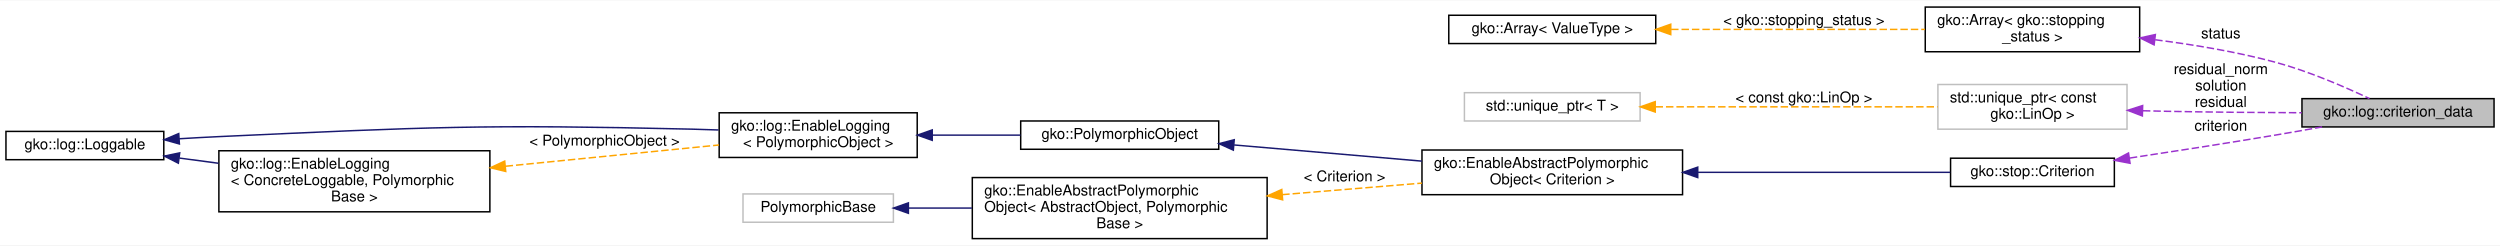
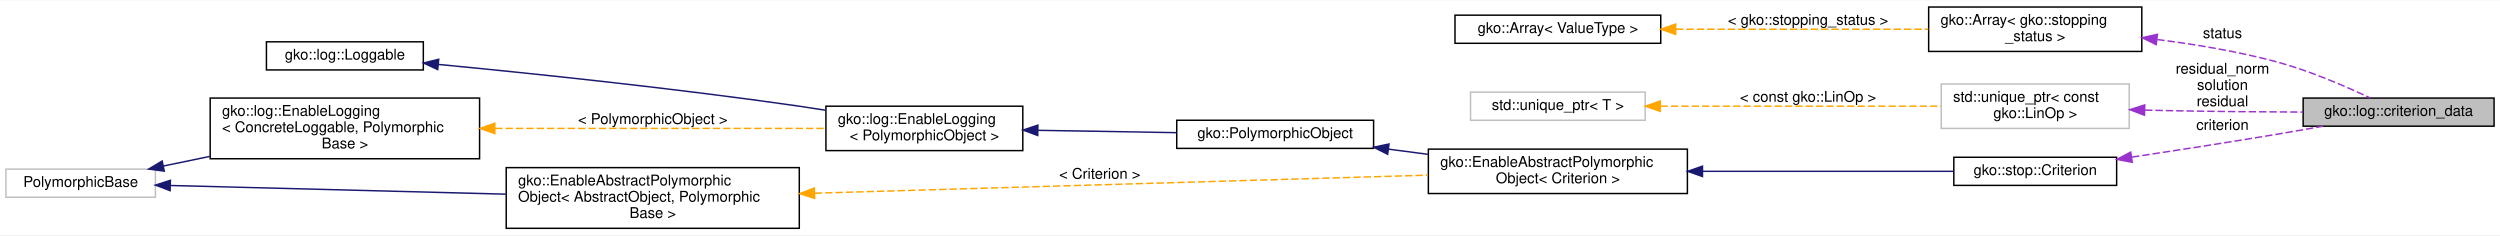
- <svg xmlns="http://www.w3.org/2000/svg" xmlns:xlink="http://www.w3.org/1999/xlink" width="1679pt" height="165pt" viewBox="0.00 0.00 1679.00 164.50">
-   <g id="graph0" class="graph" transform="scale(1 1) rotate(0) translate(4 160.5)">
-     <polygon fill="#ffffff" stroke="transparent" points="-4,4 -4,-160.5 1675,-160.5 1675,4 -4,4" />
+ <svg xmlns="http://www.w3.org/2000/svg" xmlns:xlink="http://www.w3.org/1999/xlink" width="1689pt" height="159pt" viewBox="0.00 0.00 1689.00 158.50">
+   <g id="graph0" class="graph" transform="scale(1 1) rotate(0) translate(4 154.5)">
+     <polygon fill="#ffffff" stroke="transparent" points="-4,4 -4,-154.5 1685,-154.5 1685,4 -4,4" />
    <g id="node1" class="node">
      <g id="a_node1">
        <a xlink:title="Struct representing Criterion related data.">
-           <polygon fill="#bfbfbf" stroke="#000000" points="1542,-75.5 1542,-94.5 1671,-94.5 1671,-75.5 1542,-75.5" />
-           <text text-anchor="middle" x="1606.5" y="-82.5" font-family="Helvetica,sans-Serif" font-size="10.00" fill="#000000">gko::log::criterion_data</text>
+           <polygon fill="#bfbfbf" stroke="#000000" points="1552,-69.5 1552,-88.5 1681,-88.5 1681,-69.5 1552,-69.5" />
+           <text text-anchor="middle" x="1616.5" y="-76.5" font-family="Helvetica,sans-Serif" font-size="10.00" fill="#000000">gko::log::criterion_data</text>
        </a>
      </g>
    </g>
    <g id="node2" class="node">
      <g id="a_node2">
        <a xlink:href="classgko_1_1Array.html" target="_top" xlink:title=" ">
-           <polygon fill="#ffffff" stroke="#000000" points="1289,-126 1289,-156 1433,-156 1433,-126 1289,-126" />
-           <text text-anchor="start" x="1297" y="-144" font-family="Helvetica,sans-Serif" font-size="10.00" fill="#000000">gko::Array&lt; gko::stopping</text>
-           <text text-anchor="middle" x="1361" y="-133" font-family="Helvetica,sans-Serif" font-size="10.00" fill="#000000">_status &gt;</text>
+           <polygon fill="#ffffff" stroke="#000000" points="1299,-120 1299,-150 1443,-150 1443,-120 1299,-120" />
+           <text text-anchor="start" x="1307" y="-138" font-family="Helvetica,sans-Serif" font-size="10.00" fill="#000000">gko::Array&lt; gko::stopping</text>
+           <text text-anchor="middle" x="1371" y="-127" font-family="Helvetica,sans-Serif" font-size="10.00" fill="#000000">_status &gt;</text>
        </a>
      </g>
    </g>
    <g id="edge1" class="edge">
-       <path fill="none" stroke="#9a32cd" stroke-dasharray="5,2" d="M1443.419,-134.045C1469.475,-130.74 1498.194,-125.935 1524,-119 1546.441,-112.969 1570.908,-102.333 1587.322,-94.558" />
-       <polygon fill="#9a32cd" stroke="#9a32cd" points="1442.704,-130.606 1433.197,-135.283 1443.546,-137.555 1442.704,-130.606" />
-       <text text-anchor="middle" x="1487.5" y="-135" font-family="Helvetica,sans-Serif" font-size="10.00" fill="#000000"> status</text>
+       <path fill="none" stroke="#9a32cd" stroke-dasharray="5,2" d="M1453.419,-128.045C1479.475,-124.74 1508.194,-119.935 1534,-113 1556.441,-106.969 1580.908,-96.333 1597.322,-88.558" />
+       <polygon fill="#9a32cd" stroke="#9a32cd" points="1452.704,-124.606 1443.197,-129.283 1453.546,-131.555 1452.704,-124.606" />
+       <text text-anchor="middle" x="1497.5" y="-129" font-family="Helvetica,sans-Serif" font-size="10.00" fill="#000000"> status</text>
    </g>
    <g id="node3" class="node">
      <g id="a_node3">
        <a xlink:href="classgko_1_1Array.html" target="_top" xlink:title="An Array is a container which encapsulates fixed-sized arrays, stored on the Executor tied to the Arr...">
-           <polygon fill="#ffffff" stroke="#000000" points="969,-131.5 969,-150.5 1108,-150.5 1108,-131.5 969,-131.5" />
-           <text text-anchor="middle" x="1038.5" y="-138.5" font-family="Helvetica,sans-Serif" font-size="10.00" fill="#000000">gko::Array&lt; ValueType &gt;</text>
+           <polygon fill="#ffffff" stroke="#000000" points="979,-125.5 979,-144.5 1118,-144.5 1118,-125.5 979,-125.5" />
+           <text text-anchor="middle" x="1048.5" y="-132.5" font-family="Helvetica,sans-Serif" font-size="10.00" fill="#000000">gko::Array&lt; ValueType &gt;</text>
        </a>
      </g>
    </g>
    <g id="edge2" class="edge">
-       <path fill="none" stroke="#ffa500" stroke-dasharray="5,2" d="M1118.305,-141C1170.503,-141 1238.142,-141 1288.75,-141" />
-       <polygon fill="#ffa500" stroke="#ffa500" points="1118.081,-137.5 1108.081,-141 1118.081,-144.5 1118.081,-137.5" />
-       <text text-anchor="middle" x="1207.5" y="-144" font-family="Helvetica,sans-Serif" font-size="10.00" fill="#000000"> &lt; gko::stopping_status &gt;</text>
+       <path fill="none" stroke="#ffa500" stroke-dasharray="5,2" d="M1128.305,-135C1180.503,-135 1248.142,-135 1298.75,-135" />
+       <polygon fill="#ffa500" stroke="#ffa500" points="1128.081,-131.5 1118.081,-135 1128.081,-138.5 1128.081,-131.5" />
+       <text text-anchor="middle" x="1217.5" y="-138" font-family="Helvetica,sans-Serif" font-size="10.00" fill="#000000"> &lt; gko::stopping_status &gt;</text>
    </g>
    <g id="node4" class="node">
      <g id="a_node4">
        <a xlink:title=" ">
-           <polygon fill="#ffffff" stroke="#bfbfbf" points="1297.5,-74 1297.5,-104 1424.5,-104 1424.5,-74 1297.5,-74" />
-           <text text-anchor="start" x="1305.5" y="-92" font-family="Helvetica,sans-Serif" font-size="10.00" fill="#000000">std::unique_ptr&lt; const</text>
-           <text text-anchor="middle" x="1361" y="-81" font-family="Helvetica,sans-Serif" font-size="10.00" fill="#000000"> gko::LinOp &gt;</text>
+           <polygon fill="#ffffff" stroke="#bfbfbf" points="1307.5,-68 1307.5,-98 1434.5,-98 1434.5,-68 1307.5,-68" />
+           <text text-anchor="start" x="1315.5" y="-86" font-family="Helvetica,sans-Serif" font-size="10.00" fill="#000000">std::unique_ptr&lt; const</text>
+           <text text-anchor="middle" x="1371" y="-75" font-family="Helvetica,sans-Serif" font-size="10.00" fill="#000000"> gko::LinOp &gt;</text>
        </a>
      </g>
    </g>
    <g id="edge3" class="edge">
-       <path fill="none" stroke="#9a32cd" stroke-dasharray="5,2" d="M1435.203,-86.369C1440.548,-86.228 1445.857,-86.102 1451,-86 1480.826,-85.407 1513.875,-85.14 1541.809,-85.027" />
-       <polygon fill="#9a32cd" stroke="#9a32cd" points="1434.808,-82.879 1424.91,-86.657 1435.004,-89.876 1434.808,-82.879" />
-       <text text-anchor="middle" x="1487.5" y="-111" font-family="Helvetica,sans-Serif" font-size="10.00" fill="#000000"> residual_norm</text>
-       <text text-anchor="middle" x="1487.5" y="-100" font-family="Helvetica,sans-Serif" font-size="10.00" fill="#000000">solution</text>
-       <text text-anchor="middle" x="1487.5" y="-89" font-family="Helvetica,sans-Serif" font-size="10.00" fill="#000000">residual</text>
+       <path fill="none" stroke="#9a32cd" stroke-dasharray="5,2" d="M1445.203,-80.369C1450.548,-80.228 1455.857,-80.102 1461,-80 1490.826,-79.407 1523.875,-79.14 1551.809,-79.027" />
+       <polygon fill="#9a32cd" stroke="#9a32cd" points="1444.808,-76.879 1434.91,-80.657 1445.004,-83.876 1444.808,-76.879" />
+       <text text-anchor="middle" x="1497.5" y="-105" font-family="Helvetica,sans-Serif" font-size="10.00" fill="#000000"> residual_norm</text>
+       <text text-anchor="middle" x="1497.5" y="-94" font-family="Helvetica,sans-Serif" font-size="10.00" fill="#000000">solution</text>
+       <text text-anchor="middle" x="1497.5" y="-83" font-family="Helvetica,sans-Serif" font-size="10.00" fill="#000000">residual</text>
    </g>
    <g id="node5" class="node">
      <g id="a_node5">
        <a xlink:title="STL class.">
-           <polygon fill="#ffffff" stroke="#bfbfbf" points="979.5,-79.5 979.5,-98.5 1097.5,-98.5 1097.5,-79.5 979.5,-79.5" />
-           <text text-anchor="middle" x="1038.5" y="-86.5" font-family="Helvetica,sans-Serif" font-size="10.00" fill="#000000">std::unique_ptr&lt; T &gt;</text>
+           <polygon fill="#ffffff" stroke="#bfbfbf" points="989.5,-73.5 989.5,-92.5 1107.5,-92.5 1107.5,-73.5 989.5,-73.5" />
+           <text text-anchor="middle" x="1048.5" y="-80.5" font-family="Helvetica,sans-Serif" font-size="10.00" fill="#000000">std::unique_ptr&lt; T &gt;</text>
        </a>
      </g>
    </g>
    <g id="edge4" class="edge">
-       <path fill="none" stroke="#ffa500" stroke-dasharray="5,2" d="M1107.874,-89C1164.074,-89 1242.62,-89 1297.254,-89" />
-       <polygon fill="#ffa500" stroke="#ffa500" points="1107.651,-85.5 1097.651,-89 1107.651,-92.5 1107.651,-85.5" />
-       <text text-anchor="middle" x="1207.5" y="-92" font-family="Helvetica,sans-Serif" font-size="10.00" fill="#000000"> &lt; const gko::LinOp &gt;</text>
+       <path fill="none" stroke="#ffa500" stroke-dasharray="5,2" d="M1117.874,-83C1174.074,-83 1252.62,-83 1307.254,-83" />
+       <polygon fill="#ffa500" stroke="#ffa500" points="1117.651,-79.5 1107.651,-83 1117.651,-86.5 1117.651,-79.5" />
+       <text text-anchor="middle" x="1217.5" y="-86" font-family="Helvetica,sans-Serif" font-size="10.00" fill="#000000"> &lt; const gko::LinOp &gt;</text>
    </g>
    <g id="node6" class="node">
      <g id="a_node6">
        <a xlink:href="classgko_1_1stop_1_1Criterion.html" target="_top" xlink:title="The Criterion class is a base class for all stopping criteria.">
-           <polygon fill="#ffffff" stroke="#000000" points="1306,-35.5 1306,-54.5 1416,-54.5 1416,-35.5 1306,-35.5" />
-           <text text-anchor="middle" x="1361" y="-42.5" font-family="Helvetica,sans-Serif" font-size="10.00" fill="#000000">gko::stop::Criterion</text>
+           <polygon fill="#ffffff" stroke="#000000" points="1316,-29.5 1316,-48.5 1426,-48.5 1426,-29.5 1316,-29.5" />
+           <text text-anchor="middle" x="1371" y="-36.5" font-family="Helvetica,sans-Serif" font-size="10.00" fill="#000000">gko::stop::Criterion</text>
        </a>
      </g>
    </g>
    <g id="edge5" class="edge">
-       <path fill="none" stroke="#9a32cd" stroke-dasharray="5,2" d="M1426.417,-54.611C1456.215,-59.097 1491.922,-64.625 1524,-70 1534.194,-71.708 1545.079,-73.623 1555.488,-75.498" />
-       <polygon fill="#9a32cd" stroke="#9a32cd" points="1426.547,-51.091 1416.139,-53.069 1425.509,-58.014 1426.547,-51.091" />
-       <text text-anchor="middle" x="1487.5" y="-73" font-family="Helvetica,sans-Serif" font-size="10.00" fill="#000000"> criterion</text>
+       <path fill="none" stroke="#9a32cd" stroke-dasharray="5,2" d="M1436.417,-48.611C1466.215,-53.097 1501.922,-58.625 1534,-64 1544.194,-65.708 1555.079,-67.623 1565.488,-69.498" />
+       <polygon fill="#9a32cd" stroke="#9a32cd" points="1436.547,-45.091 1426.139,-47.069 1435.509,-52.014 1436.547,-45.091" />
+       <text text-anchor="middle" x="1497.5" y="-67" font-family="Helvetica,sans-Serif" font-size="10.00" fill="#000000"> criterion</text>
    </g>
    <g id="node7" class="node">
      <g id="a_node7">
        <a xlink:href="classgko_1_1EnableAbstractPolymorphicObject.html" target="_top" xlink:title=" ">
-           <polygon fill="#ffffff" stroke="#000000" points="951,-30 951,-60 1126,-60 1126,-30 951,-30" />
-           <text text-anchor="start" x="959" y="-48" font-family="Helvetica,sans-Serif" font-size="10.00" fill="#000000">gko::EnableAbstractPolymorphic</text>
-           <text text-anchor="middle" x="1038.5" y="-37" font-family="Helvetica,sans-Serif" font-size="10.00" fill="#000000">Object&lt; Criterion &gt;</text>
+           <polygon fill="#ffffff" stroke="#000000" points="961,-24 961,-54 1136,-54 1136,-24 961,-24" />
+           <text text-anchor="start" x="969" y="-42" font-family="Helvetica,sans-Serif" font-size="10.00" fill="#000000">gko::EnableAbstractPolymorphic</text>
+           <text text-anchor="middle" x="1048.5" y="-31" font-family="Helvetica,sans-Serif" font-size="10.00" fill="#000000">Object&lt; Criterion &gt;</text>
        </a>
      </g>
    </g>
    <g id="edge6" class="edge">
-       <path fill="none" stroke="#191970" d="M1136.418,-45C1191.935,-45 1259.359,-45 1305.757,-45" />
-       <polygon fill="#191970" stroke="#191970" points="1136.199,-41.5 1126.199,-45 1136.198,-48.5 1136.199,-41.5" />
+       <path fill="none" stroke="#191970" d="M1146.418,-39C1201.935,-39 1269.359,-39 1315.757,-39" />
+       <polygon fill="#191970" stroke="#191970" points="1146.199,-35.5 1136.199,-39 1146.198,-42.5 1146.199,-35.5" />
    </g>
    <g id="node8" class="node">
      <g id="a_node8">
        <a xlink:href="classgko_1_1PolymorphicObject.html" target="_top" xlink:title="A PolymorphicObject is the abstract base for all &quot;heavy&quot; objects in Ginkgo that behave polymorphicall...">
-           <polygon fill="#ffffff" stroke="#000000" points="681.5,-60.5 681.5,-79.5 814.5,-79.5 814.5,-60.5 681.5,-60.5" />
-           <text text-anchor="middle" x="748" y="-67.5" font-family="Helvetica,sans-Serif" font-size="10.00" fill="#000000">gko::PolymorphicObject</text>
+           <polygon fill="#ffffff" stroke="#000000" points="791,-54.5 791,-73.5 924,-73.5 924,-54.5 791,-54.5" />
+           <text text-anchor="middle" x="857.5" y="-61.5" font-family="Helvetica,sans-Serif" font-size="10.00" fill="#000000">gko::PolymorphicObject</text>
        </a>
      </g>
    </g>
    <g id="edge7" class="edge">
-       <path fill="none" stroke="#191970" d="M824.826,-63.389C863.591,-60.052 910.784,-55.991 950.949,-52.535" />
-       <polygon fill="#191970" stroke="#191970" points="824.31,-59.92 814.647,-64.264 824.91,-66.894 824.31,-59.92" />
+       <path fill="none" stroke="#191970" d="M934.164,-53.965C942.894,-52.823 951.843,-51.651 960.703,-50.492" />
+       <polygon fill="#191970" stroke="#191970" points="933.496,-50.523 924.034,-55.291 934.404,-57.464 933.496,-50.523" />
    </g>
    <g id="node9" class="node">
      <g id="a_node9">
        <a xlink:href="classgko_1_1log_1_1EnableLogging.html" target="_top" xlink:title=" ">
-           <polygon fill="#ffffff" stroke="#000000" points="479,-55 479,-85 612,-85 612,-55 479,-55" />
-           <text text-anchor="start" x="487" y="-73" font-family="Helvetica,sans-Serif" font-size="10.00" fill="#000000">gko::log::EnableLogging</text>
-           <text text-anchor="middle" x="545.5" y="-62" font-family="Helvetica,sans-Serif" font-size="10.00" fill="#000000">&lt; PolymorphicObject &gt;</text>
+           <polygon fill="#ffffff" stroke="#000000" points="554,-53 554,-83 687,-83 687,-53 554,-53" />
+           <text text-anchor="start" x="562" y="-71" font-family="Helvetica,sans-Serif" font-size="10.00" fill="#000000">gko::log::EnableLogging</text>
+           <text text-anchor="middle" x="620.5" y="-60" font-family="Helvetica,sans-Serif" font-size="10.00" fill="#000000">&lt; PolymorphicObject &gt;</text>
        </a>
      </g>
    </g>
    <g id="edge8" class="edge">
-       <path fill="none" stroke="#191970" d="M622.145,-70C641.638,-70 662.425,-70 681.373,-70" />
-       <polygon fill="#191970" stroke="#191970" points="622.087,-66.5 612.087,-70 622.087,-73.5 622.087,-66.5" />
+       <path fill="none" stroke="#191970" d="M697.221,-66.705C727.433,-66.195 761.8,-65.615 790.942,-65.123" />
+       <polygon fill="#191970" stroke="#191970" points="697.088,-63.207 687.148,-66.875 697.206,-70.206 697.088,-63.207" />
    </g>
    <g id="node10" class="node">
      <g id="a_node10">
        <a xlink:href="classgko_1_1log_1_1Loggable.html" target="_top" xlink:title="Loggable class is an interface which should be implemented by classes wanting to support logging.">
-           <polygon fill="#ffffff" stroke="#000000" points="0,-53.5 0,-72.5 106,-72.5 106,-53.5 0,-53.5" />
-           <text text-anchor="middle" x="53" y="-60.5" font-family="Helvetica,sans-Serif" font-size="10.00" fill="#000000">gko::log::Loggable</text>
+           <polygon fill="#ffffff" stroke="#000000" points="176,-107.5 176,-126.5 282,-126.5 282,-107.5 176,-107.5" />
+           <text text-anchor="middle" x="229" y="-114.5" font-family="Helvetica,sans-Serif" font-size="10.00" fill="#000000">gko::log::Loggable</text>
        </a>
      </g>
    </g>
    <g id="edge9" class="edge">
-       <path fill="none" stroke="#191970" d="M116.304,-67.553C125.263,-68.1 134.362,-68.604 143,-69 284.203,-75.469 319.689,-77.343 461,-74 466.726,-73.865 472.669,-73.677 478.629,-73.458" />
-       <polygon fill="#191970" stroke="#191970" points="116.481,-64.057 106.28,-66.92 116.04,-71.043 116.481,-64.057" />
+       <path fill="none" stroke="#191970" d="M292.147,-111.224C354.321,-105.251 451.91,-95.107 536,-83 541.751,-82.172 547.712,-81.248 553.684,-80.277" />
+       <polygon fill="#191970" stroke="#191970" points="291.724,-107.749 282.101,-112.183 292.389,-114.717 291.724,-107.749" />
    </g>
    <g id="node11" class="node">
      <g id="a_node11">
        <a xlink:href="classgko_1_1log_1_1EnableLogging.html" target="_top" xlink:title="EnableLogging is a mixin which should be inherited by any class which wants to enable logging.">
-           <polygon fill="#ffffff" stroke="#000000" points="143,-18.5 143,-59.5 325,-59.5 325,-18.5 143,-18.5" />
-           <text text-anchor="start" x="151" y="-47.5" font-family="Helvetica,sans-Serif" font-size="10.00" fill="#000000">gko::log::EnableLogging</text>
-           <text text-anchor="start" x="151" y="-36.5" font-family="Helvetica,sans-Serif" font-size="10.00" fill="#000000">&lt; ConcreteLoggable, Polymorphic</text>
-           <text text-anchor="middle" x="234" y="-25.5" font-family="Helvetica,sans-Serif" font-size="10.00" fill="#000000">Base &gt;</text>
+           <polygon fill="#ffffff" stroke="#000000" points="138,-47.5 138,-88.5 320,-88.5 320,-47.5 138,-47.5" />
+           <text text-anchor="start" x="146" y="-76.5" font-family="Helvetica,sans-Serif" font-size="10.00" fill="#000000">gko::log::EnableLogging</text>
+           <text text-anchor="start" x="146" y="-65.5" font-family="Helvetica,sans-Serif" font-size="10.00" fill="#000000">&lt; ConcreteLoggable, Polymorphic</text>
+           <text text-anchor="middle" x="229" y="-54.5" font-family="Helvetica,sans-Serif" font-size="10.00" fill="#000000">Base &gt;</text>
+         </a>
+       </g>
+     </g>
+     <g id="edge10" class="edge">
+       <path fill="none" stroke="#ffa500" stroke-dasharray="5,2" d="M330.519,-68C400.904,-68 492.636,-68 553.896,-68" />
+       <polygon fill="#ffa500" stroke="#ffa500" points="330.295,-64.5 320.295,-68 330.295,-71.5 330.295,-64.5" />
+       <text text-anchor="middle" x="437" y="-71" font-family="Helvetica,sans-Serif" font-size="10.00" fill="#000000"> &lt; PolymorphicObject &gt;</text>
+     </g>
+     <g id="node12" class="node">
+       <g id="a_node12">
+         <a xlink:title=" ">
+           <polygon fill="#ffffff" stroke="#bfbfbf" points="0,-21.5 0,-40.5 101,-40.5 101,-21.5 0,-21.5" />
+           <text text-anchor="middle" x="50.5" y="-28.5" font-family="Helvetica,sans-Serif" font-size="10.00" fill="#000000">PolymorphicBase</text>
        </a>
      </g>
    </g>
    <g id="edge11" class="edge">
-       <path fill="none" stroke="#191970" d="M116.493,-54.581C124.988,-53.455 133.833,-52.282 142.688,-51.108" />
-       <polygon fill="#191970" stroke="#191970" points="115.78,-51.145 106.327,-55.929 116.7,-58.084 115.78,-51.145" />
-     </g>
-     <g id="edge10" class="edge">
-       <path fill="none" stroke="#ffa500" stroke-dasharray="5,2" d="M335.581,-49.109C382.622,-53.791 437.194,-59.221 478.904,-63.373" />
-       <polygon fill="#ffa500" stroke="#ffa500" points="335.653,-45.599 325.356,-48.092 334.96,-52.565 335.653,-45.599" />
-       <text text-anchor="middle" x="402" y="-63" font-family="Helvetica,sans-Serif" font-size="10.00" fill="#000000"> &lt; PolymorphicObject &gt;</text>
-     </g>
-     <g id="node12" class="node">
-       <g id="a_node12">
-         <a xlink:href="classgko_1_1EnableAbstractPolymorphicObject.html" target="_top" xlink:title="This mixin inherits from (a subclass of) PolymorphicObject and provides a base implementation of a ne...">
-           <polygon fill="#ffffff" stroke="#000000" points="649,-.5 649,-41.5 847,-41.5 847,-.5 649,-.5" />
-           <text text-anchor="start" x="657" y="-29.5" font-family="Helvetica,sans-Serif" font-size="10.00" fill="#000000">gko::EnableAbstractPolymorphic</text>
-           <text text-anchor="start" x="657" y="-18.5" font-family="Helvetica,sans-Serif" font-size="10.00" fill="#000000">Object&lt; AbstractObject, Polymorphic</text>
-           <text text-anchor="middle" x="748" y="-7.5" font-family="Helvetica,sans-Serif" font-size="10.00" fill="#000000">Base &gt;</text>
-         </a>
-       </g>
-     </g>
-     <g id="edge12" class="edge">
-       <path fill="none" stroke="#ffa500" stroke-dasharray="5,2" d="M857.131,-30.016C888.114,-32.576 921.438,-35.329 950.963,-37.768" />
-       <polygon fill="#ffa500" stroke="#ffa500" points="857.415,-26.528 847.161,-29.192 856.839,-33.504 857.415,-26.528" />
-       <text text-anchor="middle" x="899" y="-39" font-family="Helvetica,sans-Serif" font-size="10.00" fill="#000000"> &lt; Criterion &gt;</text>
+       <path fill="none" stroke="#191970" d="M106.264,-42.559C116.303,-44.64 127.003,-46.858 137.742,-49.084" />
+       <polygon fill="#191970" stroke="#191970" points="106.971,-39.131 96.468,-40.528 105.55,-45.985 106.971,-39.131" />
    </g>
    <g id="node13" class="node">
      <g id="a_node13">
-         <a xlink:title=" ">
-           <polygon fill="#ffffff" stroke="#bfbfbf" points="495,-11.5 495,-30.5 596,-30.5 596,-11.5 495,-11.5" />
-           <text text-anchor="middle" x="545.5" y="-18.5" font-family="Helvetica,sans-Serif" font-size="10.00" fill="#000000">PolymorphicBase</text>
+         <a xlink:href="classgko_1_1EnableAbstractPolymorphicObject.html" target="_top" xlink:title="This mixin inherits from (a subclass of) PolymorphicObject and provides a base implementation of a ne...">
+           <polygon fill="#ffffff" stroke="#000000" points="338,-.5 338,-41.5 536,-41.5 536,-.5 338,-.5" />
+           <text text-anchor="start" x="346" y="-29.5" font-family="Helvetica,sans-Serif" font-size="10.00" fill="#000000">gko::EnableAbstractPolymorphic</text>
+           <text text-anchor="start" x="346" y="-18.5" font-family="Helvetica,sans-Serif" font-size="10.00" fill="#000000">Object&lt; AbstractObject, Polymorphic</text>
+           <text text-anchor="middle" x="437" y="-7.5" font-family="Helvetica,sans-Serif" font-size="10.00" fill="#000000">Base &gt;</text>
        </a>
      </g>
    </g>
    <g id="edge13" class="edge">
-       <path fill="none" stroke="#191970" d="M606.12,-21C619.572,-21 634.171,-21 648.716,-21" />
-       <polygon fill="#191970" stroke="#191970" points="606.077,-17.5 596.077,-21 606.077,-24.5 606.077,-17.5" />
+       <path fill="none" stroke="#191970" d="M111.207,-29.429C171.863,-27.86 266.137,-25.421 337.698,-23.569" />
+       <polygon fill="#191970" stroke="#191970" points="110.934,-25.935 101.028,-29.693 111.115,-32.933 110.934,-25.935" />
+     </g>
+     <g id="edge12" class="edge">
+       <path fill="none" stroke="#ffa500" stroke-dasharray="5,2" d="M546.449,-24.222C664.913,-27.709 851.494,-33.201 960.732,-36.416" />
+       <polygon fill="#ffa500" stroke="#ffa500" points="546.367,-20.718 536.268,-23.922 546.161,-27.715 546.367,-20.718" />
+       <text text-anchor="middle" x="739" y="-34" font-family="Helvetica,sans-Serif" font-size="10.00" fill="#000000"> &lt; Criterion &gt;</text>
    </g>
  </g>
</svg>
